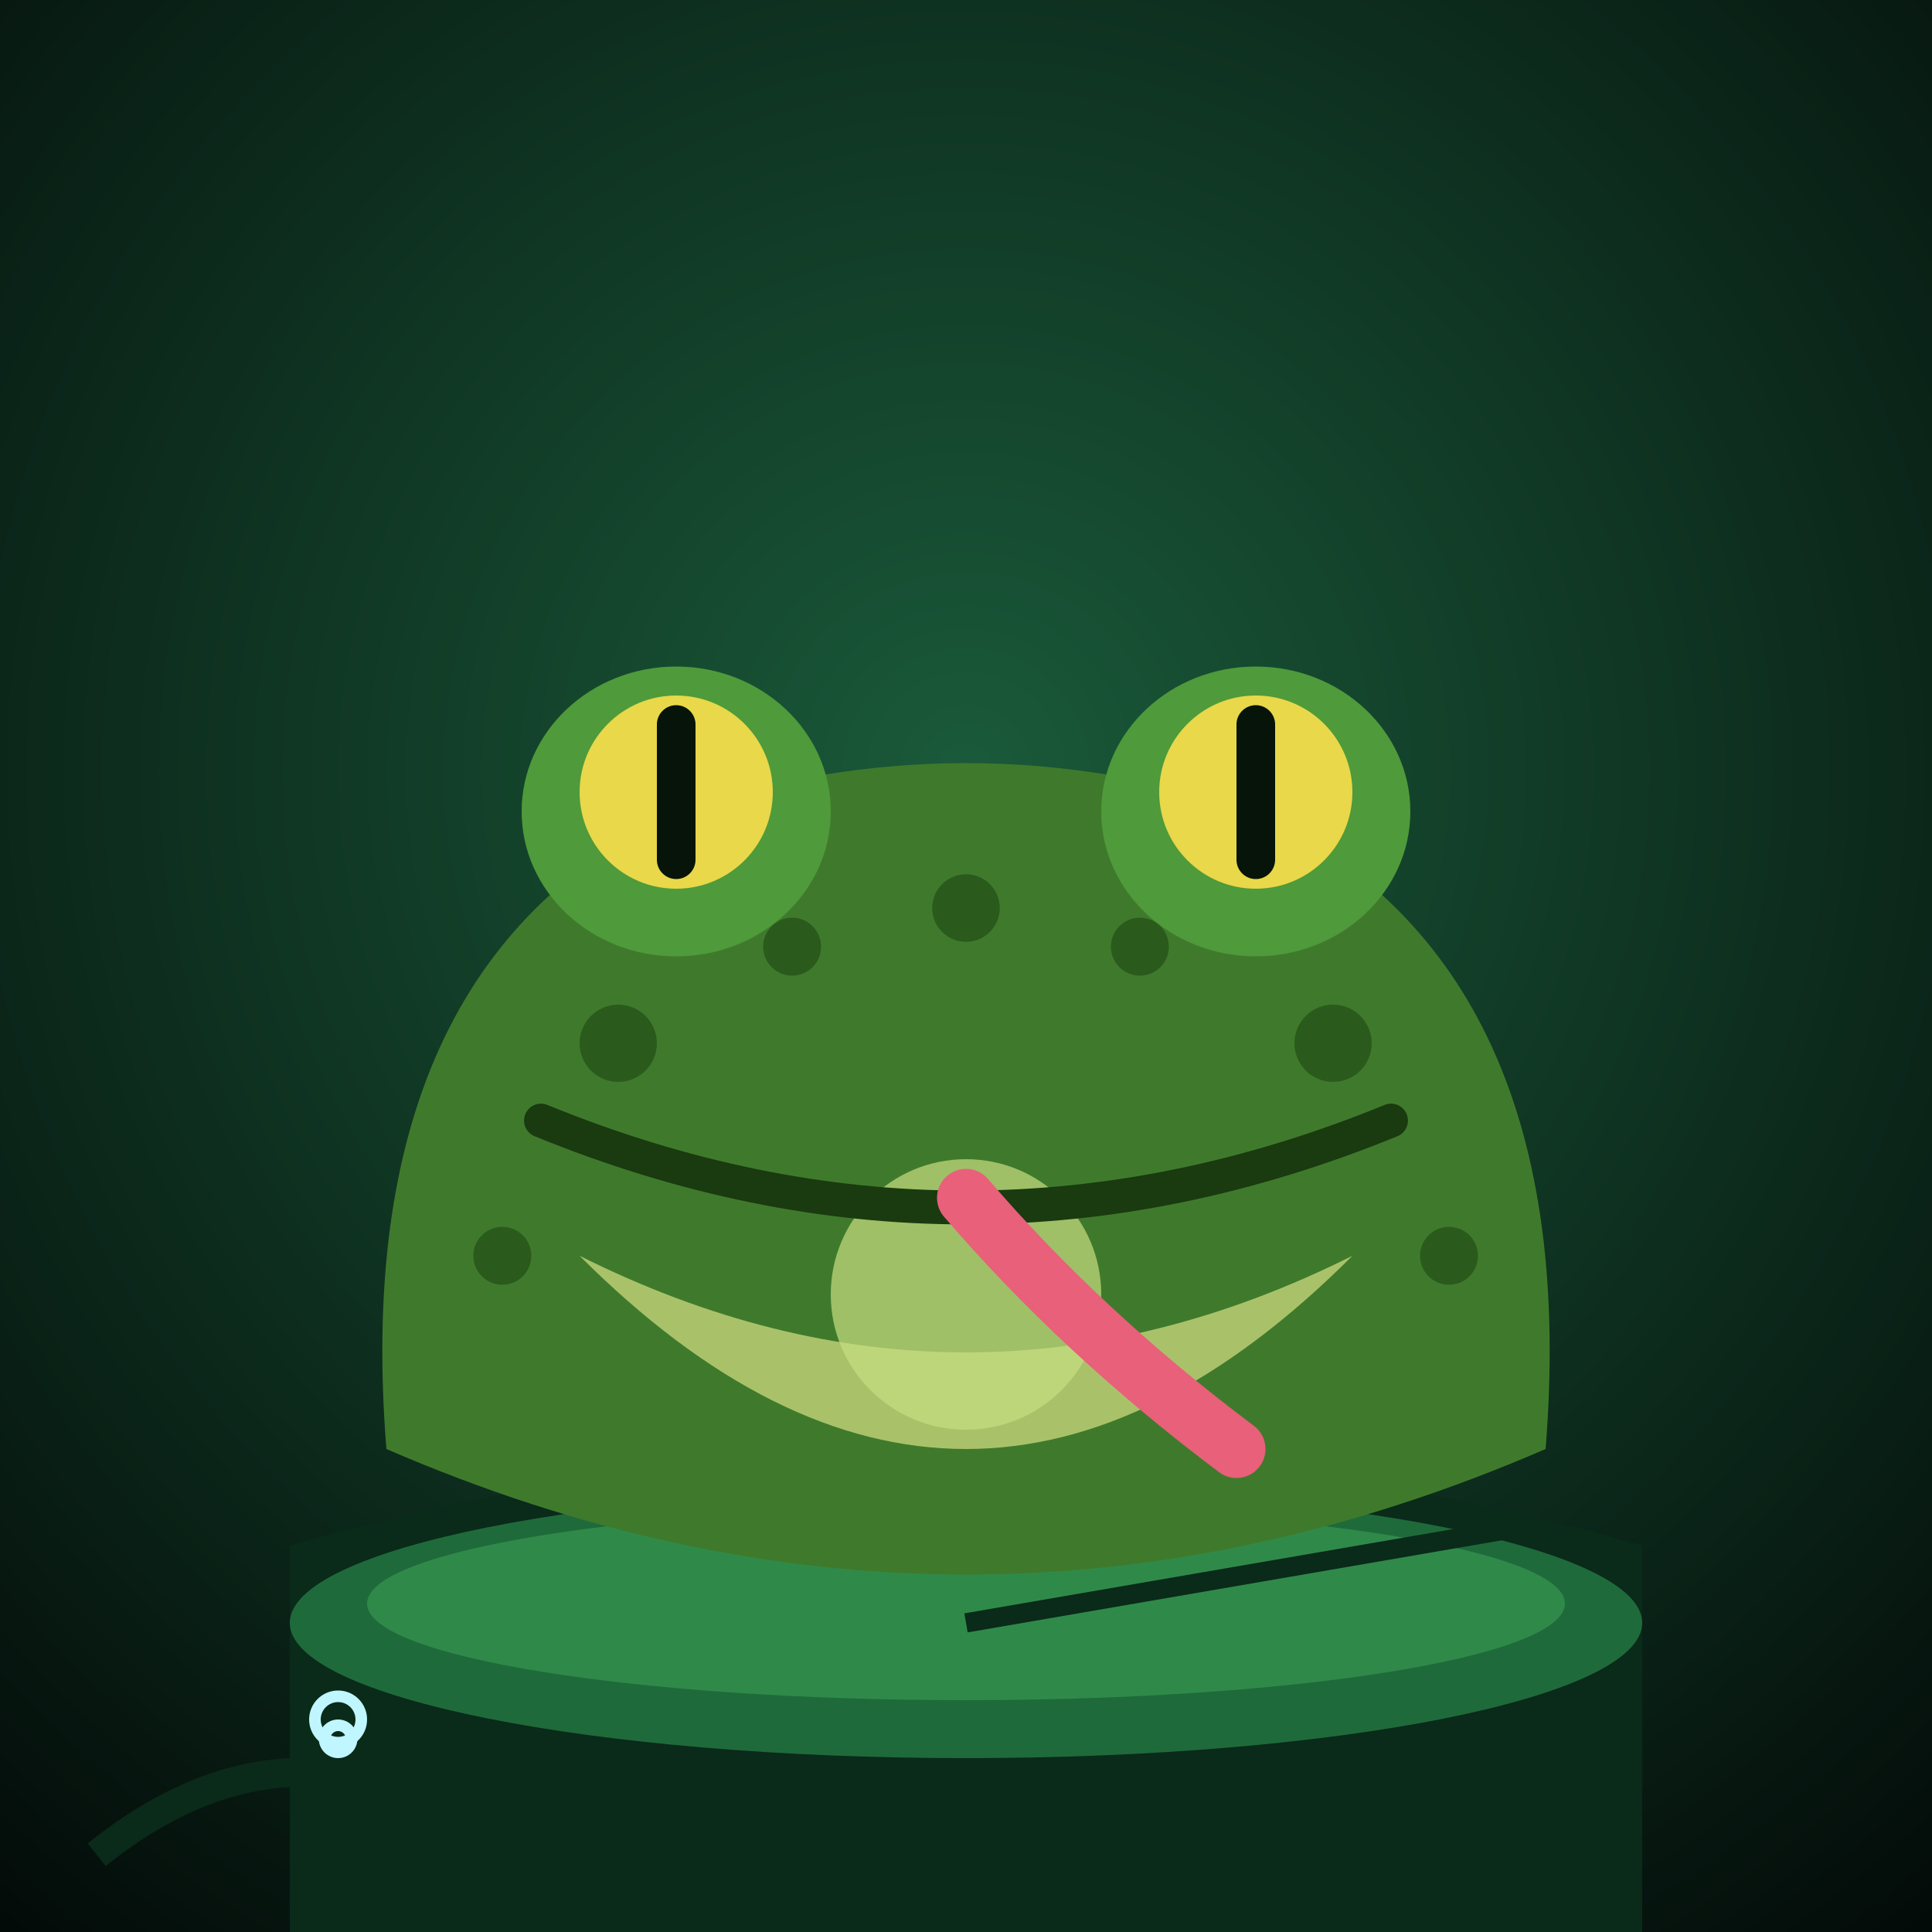
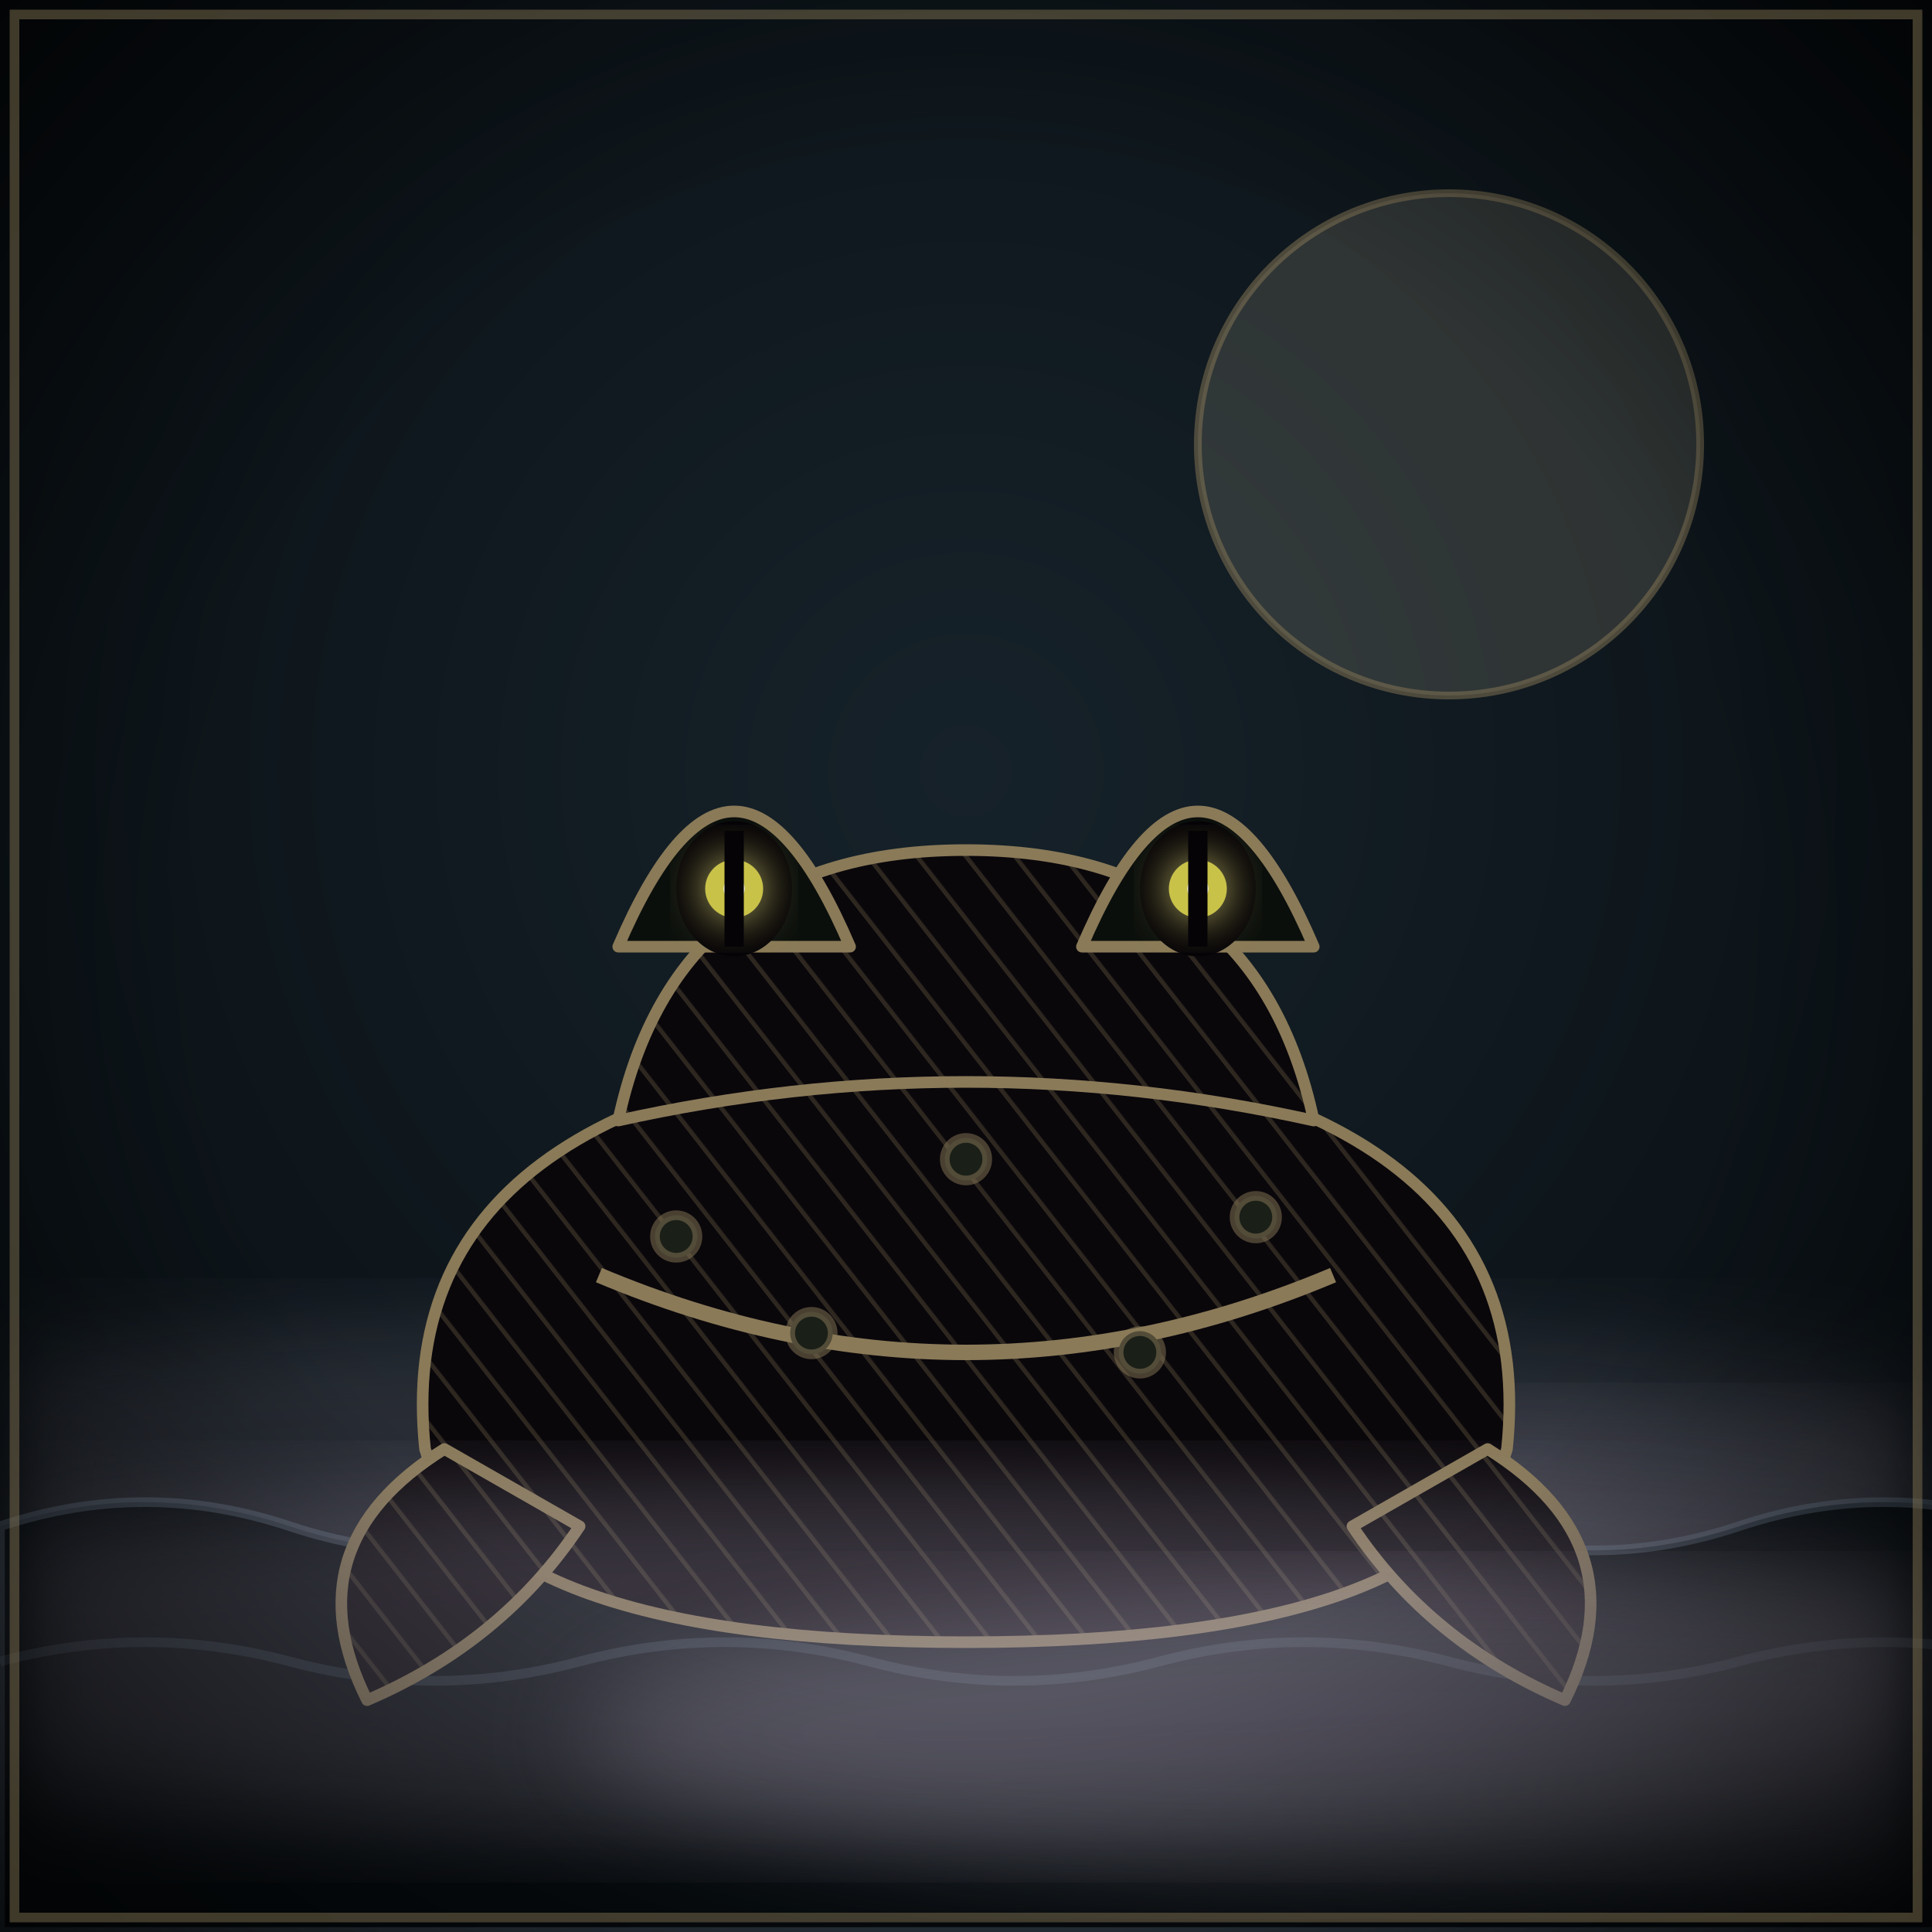
<svg xmlns="http://www.w3.org/2000/svg" viewBox="0 0 200 200">
+   <style>
+ .br{animation:br 5.5s ease-in-out infinite;transform-box:fill-box;transform-origin:50% 100%}
+ .bob{animation:bob 6s ease-in-out infinite;transform-box:fill-box;transform-origin:center}
+ .eye{animation:eye 4.2s ease-in-out infinite}
+ .eye2{animation:eye 3.1s ease-in-out -1.2s infinite}
+ .fl{animation:fl 2.6s ease-in-out infinite;transform-box:fill-box;transform-origin:50% 100%}
+ .dr{animation:dr 16s ease-in-out infinite alternate}
+ .dr2{animation:dr 22s ease-in-out -6s infinite alternate-reverse}
+ .sp{animation:sp 7s linear infinite}
+ .sp2{animation:sp 9s linear -3s infinite}
+ .sw{animation:sw 7s ease-in-out infinite;transform-box:fill-box;transform-origin:50% 100%}
+ .pl{animation:pl 3.4s ease-in-out infinite}
+ @keyframes br{50%{transform:translateY(-2px) scaleY(1.014)}}
+ @keyframes bob{50%{transform:translateY(-3px)}}
+ @keyframes eye{0%,100%{opacity:.5}50%{opacity:1}}
+ @keyframes fl{0%,100%{transform:scaleY(1) skewX(0)}30%{transform:scaleY(1.12) skewX(2deg)}60%{transform:scaleY(.94) skewX(-2deg)}}
+ @keyframes dr{to{transform:translateX(26px)}}
+ @keyframes sp{0%{transform:translateY(0);opacity:0}15%{opacity:.7}100%{transform:translateY(-60px);opacity:0}}
+ @keyframes sw{50%{transform:rotate(1.6deg)}}
+ @keyframes pl{50%{opacity:.35}}
+ @media(prefers-reduced-motion:reduce){*{animation:none!important}}
+ </style>
  <defs>
-     <radialGradient id="bg" cx="50%" cy="40%" r="78%">
-       <stop offset="0" stop-color="#1a5a3a" />
-       <stop offset="1" stop-color="#030a08" />
+     <radialGradient id="bg" cx="50%" cy="40%" r="80%">
+       <stop offset="0" stop-color="#16222a" />
+       <stop offset="1" stop-color="#05090c" />
    </radialGradient>
-     <linearGradient id="water" x1="0" y1="0" x2="0" y2="1">
-       <stop offset="0" stop-color="#0d3a4a" stop-opacity=".0" />
-       <stop offset="1" stop-color="#02101a" stop-opacity=".92" />
+     <linearGradient id="mi" x1="0" y1="0" x2="0" y2="1">
+       <stop offset="0" stop-color="#9a92a6" stop-opacity="0" />
+       <stop offset="1" stop-color="#9a92a6" stop-opacity=".42" />
    </linearGradient>
-     <filter id="glow" x="-50%" y="-50%" width="200%" height="200%">
-       <feGaussianBlur stdDeviation="2.5" result="b" />
+     <radialGradient id="vg" cx="50%" cy="48%" r="72%">
+       <stop offset=".55" stop-color="#000" stop-opacity="0" />
+       <stop offset="1" stop-color="#000" stop-opacity=".78" />
+     </radialGradient>
+     <pattern id="ht" width="4" height="4" patternUnits="userSpaceOnUse" patternTransform="rotate(38)">
+       <line x1="0" y1="0" x2="0" y2="4" stroke="#000" stroke-opacity=".38" stroke-width="1" />
+     </pattern>
+     <pattern id="hd" width="4" height="4" patternUnits="userSpaceOnUse" patternTransform="rotate(-38)">
+       <line x1="0" y1="0" x2="0" y2="4" stroke="#8a7a58" stroke-opacity=".28" stroke-width=".9" />
+     </pattern>
+     <filter id="gl" x="-60%" y="-60%" width="220%" height="220%">
+       <feGaussianBlur stdDeviation="2.4" result="b" />
      <feMerge>
        <feMergeNode in="b" />
        <feMergeNode in="SourceGraphic" />
      </feMerge>
    </filter>
-     <filter id="soft">
-       <feGaussianBlur stdDeviation="6" />
+     <filter id="bl">
+       <feGaussianBlur stdDeviation="5" />
    </filter>
  </defs>
-   <style>
- .bob{animation:bob 4s ease-in-out infinite}
- .blink{animation:blink 5s infinite;transform-box:fill-box;transform-origin:center}
- .fl{animation:fl 3s ease-in-out infinite}
- .pulse{animation:pulse 2.4s ease-in-out infinite;transform-box:fill-box;transform-origin:center}
- .rise{animation:rise 4.5s linear infinite}
- .rip{animation:rip 3.2s ease-out infinite;transform-box:fill-box;transform-origin:center}
- .tongue{animation:tongue 2.2s ease-in-out infinite;transform-box:fill-box;transform-origin:0 50%}
- .sway{animation:sway 5s ease-in-out infinite;transform-box:fill-box;transform-origin:50% 100%}
- @keyframes bob{50%{transform:translateY(-3px)}}
- @keyframes blink{0%,92%,100%{transform:scaleY(1)}95%{transform:scaleY(.1)}}
- @keyframes fl{50%{opacity:.35}}
- @keyframes pulse{50%{transform:scale(1.1);opacity:.75}}
- @keyframes rise{0%{transform:translateY(0);opacity:0}15%{opacity:.9}100%{transform:translateY(-80px);opacity:0}}
- @keyframes rip{0%{transform:scale(.4);opacity:.8}100%{transform:scale(1.5);opacity:0}}
- @keyframes tongue{0%,70%,100%{transform:scaleX(.2);opacity:0}78%,92%{transform:scaleX(1);opacity:1}}
- @keyframes sway{50%{transform:rotate(3deg)}}
- @media(prefers-reduced-motion:reduce){*{animation:none!important}}
- </style>
  <rect width="200" height="200" fill="url(#bg)" />
-   <path d="M30 160 Q100 140 170 160 L170 200 L30 200Z" fill="#0a2a1a" />
-   <circle class="rise" cx="35" cy="180" r="1.4" fill="none" stroke="#bff6ff" stroke-width="1.2" style="animation-delay:0.0s" />
-   <circle class="rise" cx="76" cy="167" r="2.4" fill="none" stroke="#bff6ff" stroke-width="1.2" style="animation-delay:3.7s" />
-   <circle class="rise" cx="117" cy="154" r="3.4" fill="none" stroke="#bff6ff" stroke-width="1.2" style="animation-delay:2.9s" />
-   <circle class="rise" cx="158" cy="141" r="1.4" fill="none" stroke="#bff6ff" stroke-width="1.2" style="animation-delay:2.1s" />
-   <circle class="rise" cx="35" cy="178" r="2.4" fill="none" stroke="#bff6ff" stroke-width="1.2" style="animation-delay:1.3s" />
-   <ellipse cx="100" cy="168" rx="70" ry="14" fill="#1f6a3a" />
-   <ellipse cx="100" cy="166" rx="62" ry="10" fill="#2f8a4a" />
-   <path d="M100 168 L158 158" stroke="#0a2a1a" stroke-width="2" />
-   <g class="bob">
-     <path d="M40 150 Q36 100 70 84 Q100 74 130 84 Q164 100 160 150 Q100 176 40 150Z" fill="#3f7a2c" />
-     <path d="M60 130 Q100 150 140 130 Q100 170 60 130Z" fill="#a9c26a" />
-     <g fill="#2a5a1c">
-       <circle cx="64" cy="108" r="4" />
-       <circle cx="82" cy="98" r="3" />
-       <circle cx="118" cy="98" r="3" />
-       <circle cx="138" cy="108" r="4" />
-       <circle cx="100" cy="94" r="3.5" />
-       <circle cx="52" cy="130" r="3" />
-       <circle cx="150" cy="130" r="3" />
+   <circle cx="150" cy="46" r="26" fill="#d8cfae" opacity="0.16" />
+   <circle cx="150" cy="46" r="26" fill="none" stroke="#8a7a58" stroke-opacity=".5" stroke-width=".8" />
+   <path d="M6 200 Q9 175.4 2 159" stroke="#0c1317" stroke-width="1.6" fill="none" />
+   <path d="M17 200 Q20 184.4 21 174" stroke="#0c1317" stroke-width="1.6" fill="none" />
+   <path d="M28 200 Q31 179.6 28 166" stroke="#0c1317" stroke-width="1.6" fill="none" />
+   <path d="M39 200 Q42 174.8 35 158" stroke="#0c1317" stroke-width="1.6" fill="none" />
+   <path d="M50 200 Q53 183.8 54 173" stroke="#0c1317" stroke-width="1.6" fill="none" />
+   <path d="M61 200 Q64 179.0 61 165" stroke="#0c1317" stroke-width="1.6" fill="none" />
+   <path d="M72 200 Q75 174.2 68 157" stroke="#0c1317" stroke-width="1.6" fill="none" />
+   <path d="M83 200 Q86 183.2 87 172" stroke="#0c1317" stroke-width="1.6" fill="none" />
+   <path d="M94 200 Q97 178.4 94 164" stroke="#0c1317" stroke-width="1.6" fill="none" />
+   <path d="M105 200 Q108 173.6 101 156" stroke="#0c1317" stroke-width="1.6" fill="none" />
+   <path d="M116 200 Q119 182.6 120 171" stroke="#0c1317" stroke-width="1.6" fill="none" />
+   <path d="M127 200 Q130 177.8 127 163" stroke="#0c1317" stroke-width="1.6" fill="none" />
+   <path d="M138 200 Q141 186.8 134 178" stroke="#0c1317" stroke-width="1.6" fill="none" />
+   <path d="M149 200 Q152 182.0 153 170" stroke="#0c1317" stroke-width="1.6" fill="none" />
+   <path d="M160 200 Q163 177.2 160 162" stroke="#0c1317" stroke-width="1.6" fill="none" />
+   <path d="M171 200 Q174 186.2 167 177" stroke="#0c1317" stroke-width="1.6" fill="none" />
+   <path d="M182 200 Q185 181.4 186 169" stroke="#0c1317" stroke-width="1.6" fill="none" />
+   <path d="M193 200 Q196 176.6 193 161" stroke="#0c1317" stroke-width="1.6" fill="none" />
+   <g class="dr2">
+     <ellipse cx="90" cy="154" rx="130" ry="18.0" fill="#9a92a6" opacity="0.193" filter="url(#bl)" />
+     <ellipse cx="150" cy="161.2" rx="90" ry="15.0" fill="#b0a8bb" opacity="0.165" filter="url(#bl)" />
+   </g>
+   <path d="M0 158 q15 -5 30 0 t30 0 t30 0 t30 0 t30 0 t30 0 t30 0 V200 H0Z" fill="#070d11" stroke="#7d93a6" stroke-opacity=".35" stroke-width="1" />
+   <path d="M0 172 q15 -4 30 0 t30 0 t30 0 t30 0 t30 0 t30 0 t30 0" fill="none" stroke="#7d93a6" stroke-opacity=".22" />
+   <g class="br">
+     <path d="M44 150 Q40 112 100 108 Q160 112 156 150 Q150 170 100 170 Q50 170 44 150 Z" fill="#0a070b" stroke="#8a7a58" stroke-width="1.2" stroke-linejoin="round" />
+     <path d="M44 150 Q40 112 100 108 Q160 112 156 150 Q150 170 100 170 Q50 170 44 150 Z" fill="url(#hd)" opacity="1" />
+     <path d="M64 116 Q70 88 100 88 Q130 88 136 116 Q100 108 64 116 Z" fill="#0a070b" stroke="#8a7a58" stroke-width="1.2" stroke-linejoin="round" />
+     <path d="M64 116 Q70 88 100 88 Q130 88 136 116 Q100 108 64 116 Z" fill="url(#hd)" opacity="1" />
+     <path d="M64 98 Q76 70 88 98 Z" fill="#0b0f0c" stroke="#8a7a58" stroke-width="1.2" stroke-linejoin="round" />
+     <ellipse cx="76" cy="92" rx="6" ry="7" fill="#050306" />
+     <g class="eye" filter="url(#gl)">
+       <circle cx="76" cy="92" r="3" fill="#c9c24a" />
+       <circle cx="76" cy="92" r="1.1" fill="#fff" opacity=".85" />
    </g>
-     <circle class="pulse" cx="100" cy="134" r="14" fill="#c8de80" opacity=".7" />
-     <ellipse cx="70" cy="84" rx="16" ry="15" fill="#4f9a3a" />
-     <ellipse cx="130" cy="84" rx="16" ry="15" fill="#4f9a3a" />
-     <ellipse cx="70" cy="82" rx="10" ry="10" fill="#e8d84a" />
-     <ellipse cx="130" cy="82" rx="10" ry="10" fill="#e8d84a" />
-     <g class="blink">
-       <rect x="68" y="73" width="4" height="18" rx="2" fill="#07140a" />
-       <rect x="128" y="73" width="4" height="18" rx="2" fill="#07140a" />
+     <rect x="75" y="86" width="2" height="12" fill="#050306" />
+     <path d="M112 98 Q124 70 136 98 Z" fill="#0b0f0c" stroke="#8a7a58" stroke-width="1.2" stroke-linejoin="round" />
+     <ellipse cx="124" cy="92" rx="6" ry="7" fill="#050306" />
+     <g class="eye" filter="url(#gl)">
+       <circle cx="124" cy="92" r="3" fill="#c9c24a" />
+       <circle cx="124" cy="92" r="1.1" fill="#fff" opacity=".85" />
    </g>
-     <path d="M56 116 Q100 134 144 116" stroke="#1a3a10" stroke-width="3.5" fill="none" stroke-linecap="round" />
-     <g class="tongue">
-       <path d="M100 124 Q112 138 128 150" stroke="#e8607a" stroke-width="6" fill="none" stroke-linecap="round" />
-     </g>
+     <rect x="123" y="86" width="2" height="12" fill="#050306" />
+     <path d="M62 132 Q100 148 138 132" stroke="#8a7a58" stroke-width="1.6" fill="none" />
+     <circle cx="70" cy="128" r="2.2" fill="#1a1f18" stroke="#8a7a58" stroke-opacity=".5" />
+     <circle cx="84" cy="138" r="2.2" fill="#1a1f18" stroke="#8a7a58" stroke-opacity=".5" />
+     <circle cx="118" cy="140" r="2.2" fill="#1a1f18" stroke="#8a7a58" stroke-opacity=".5" />
+     <circle cx="130" cy="126" r="2.2" fill="#1a1f18" stroke="#8a7a58" stroke-opacity=".5" />
+     <circle cx="100" cy="120" r="2.2" fill="#1a1f18" stroke="#8a7a58" stroke-opacity=".5" />
+     <path d="M46 150 Q30 160 38 176 Q52 170 60 158 Z" fill="#0a070b" stroke="#8a7a58" stroke-width="1.2" stroke-linejoin="round" />
+     <path d="M46 150 Q30 160 38 176 Q52 170 60 158 Z" fill="url(#hd)" opacity="1" />
+     <path d="M154 150 Q170 160 162 176 Q148 170 140 158 Z" fill="#0a070b" stroke="#8a7a58" stroke-width="1.2" stroke-linejoin="round" />
+     <path d="M154 150 Q170 160 162 176 Q148 170 140 158 Z" fill="url(#hd)" opacity="1" />
  </g>
-   <path d="M10 192 Q30 176 50 190" stroke="#0a2a1a" stroke-width="3" fill="none" />
+   <g class="dr">
+     <ellipse cx="90" cy="172" rx="130" ry="19.0" fill="#9a92a6" opacity="0.315" filter="url(#bl)" />
+     <ellipse cx="150" cy="179.6" rx="90" ry="15.833" fill="#b0a8bb" opacity="0.27" filter="url(#bl)" />
+   </g>
+   <rect width="200" height="200" fill="url(#vg)" />
+   <rect x="1.5" y="1.5" width="197" height="197" fill="none" stroke="#8a7a58" stroke-opacity=".45" stroke-width="1" />
</svg>
